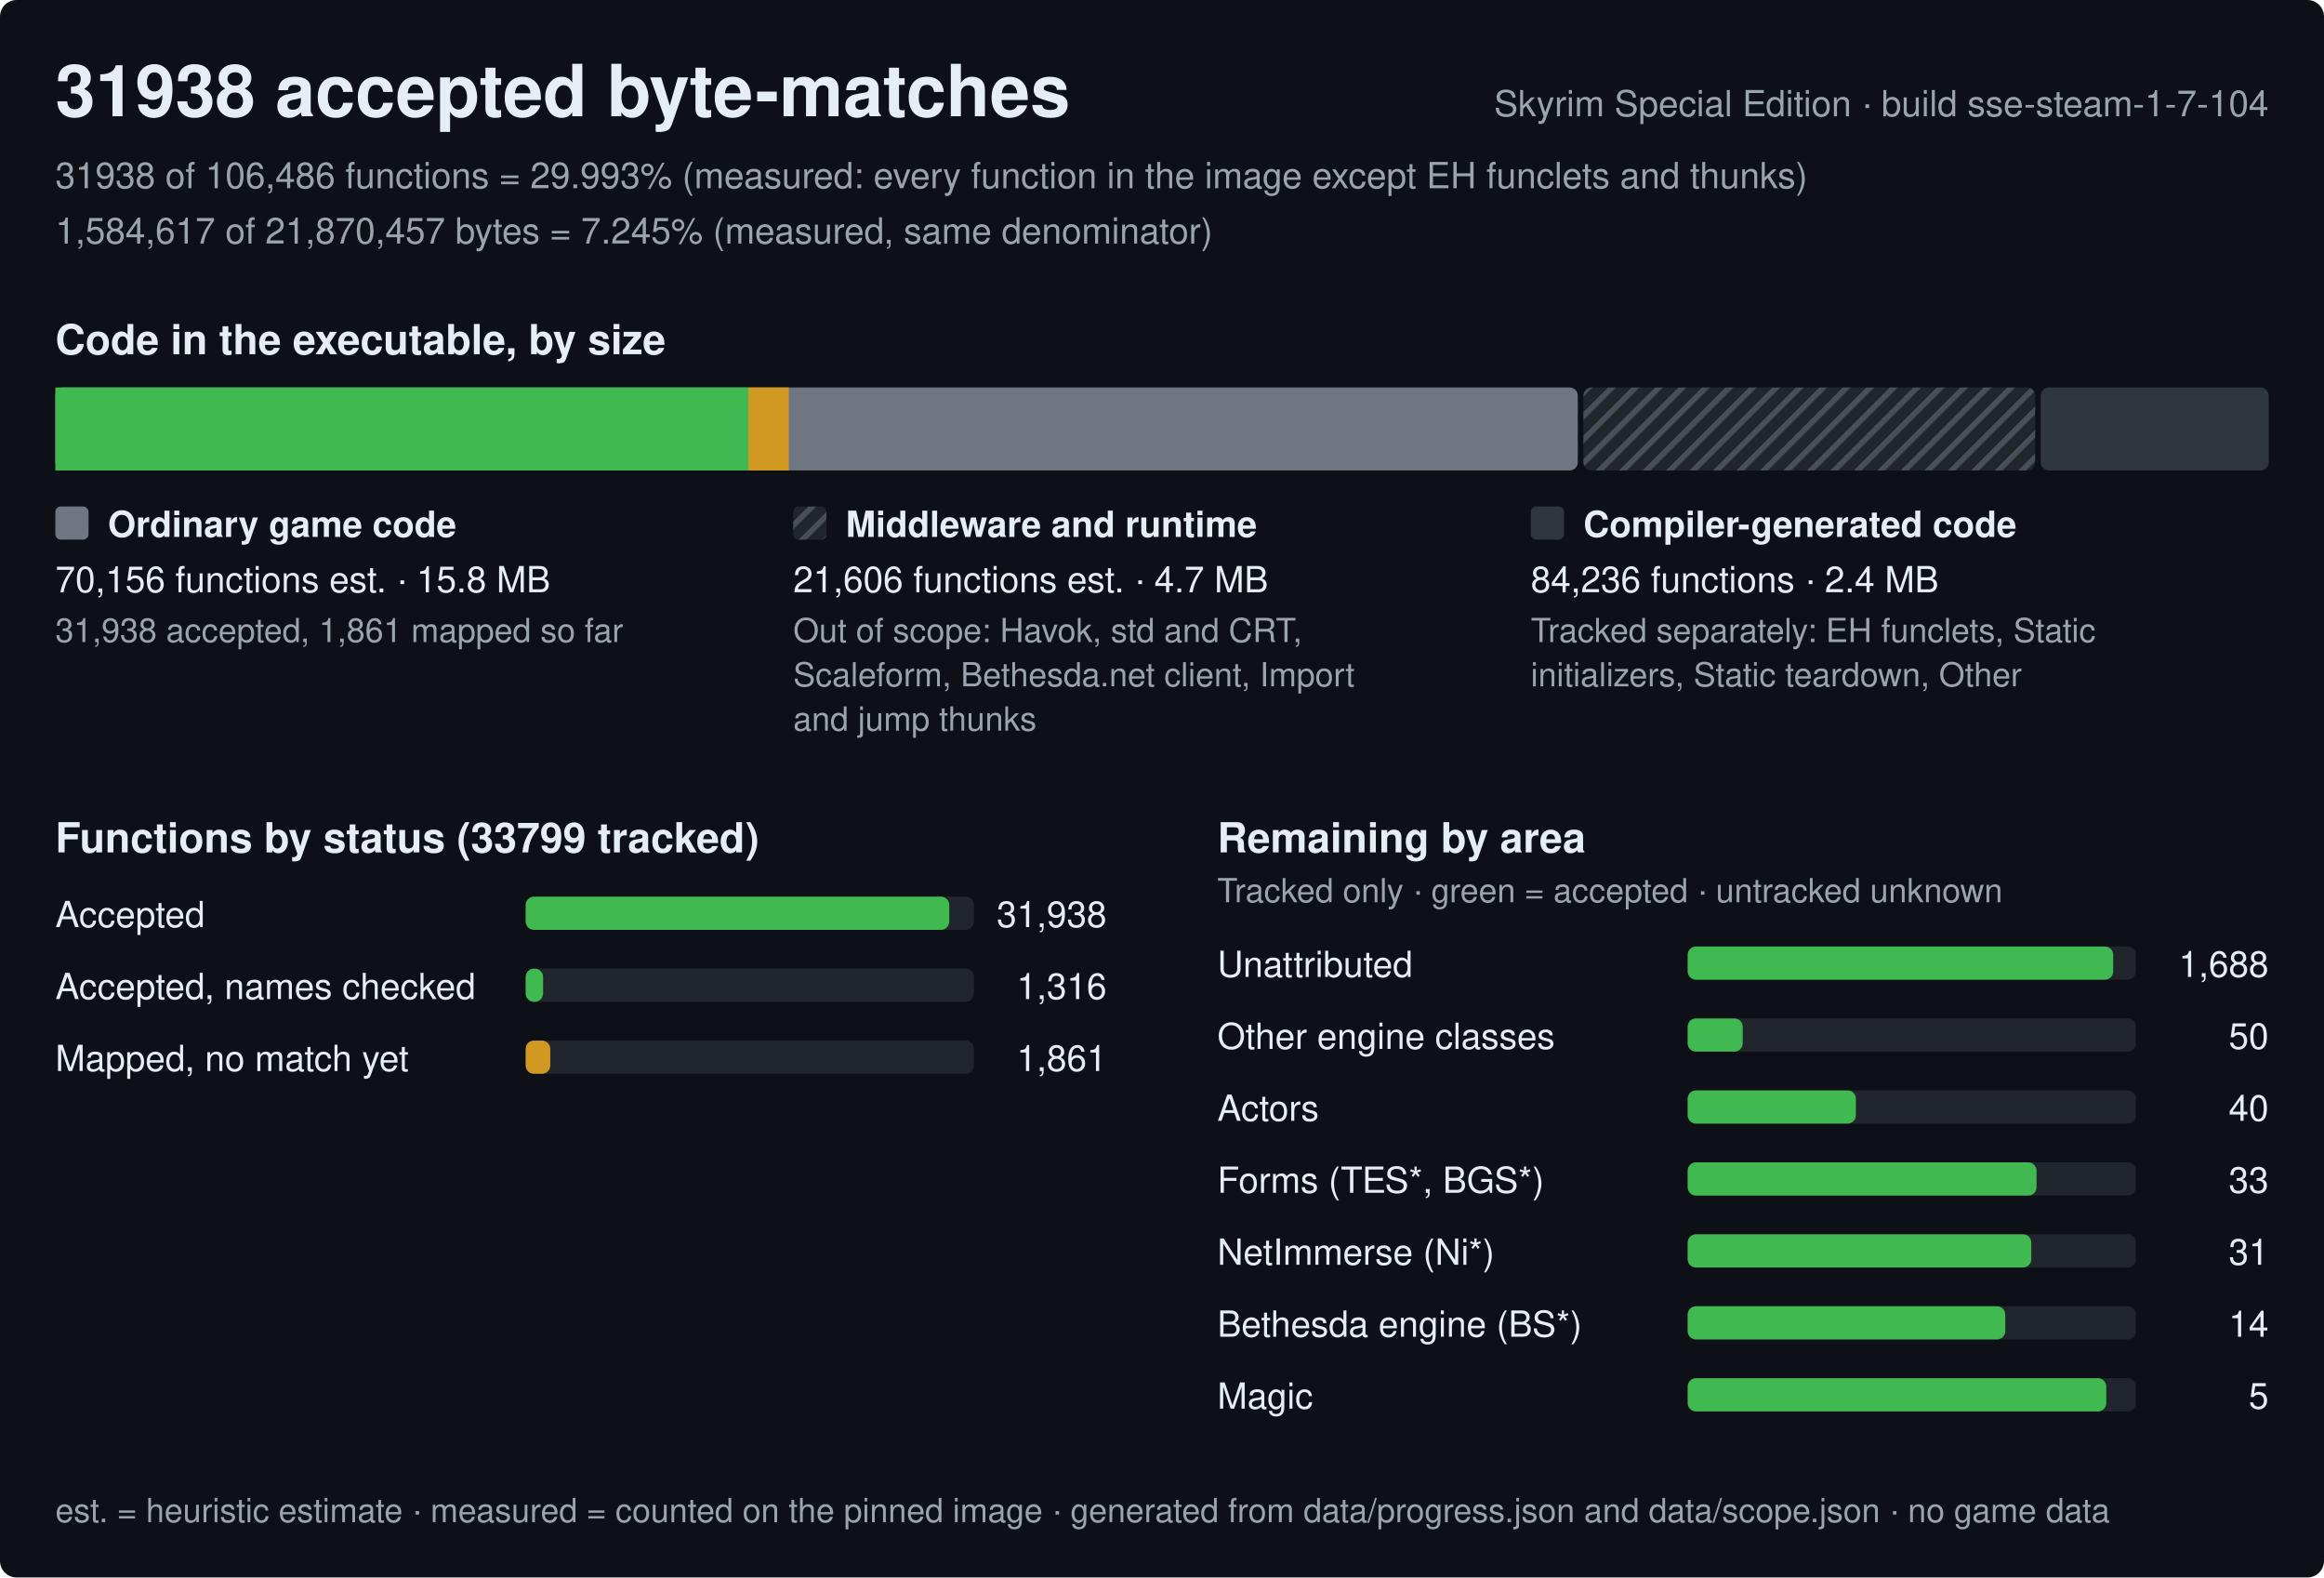
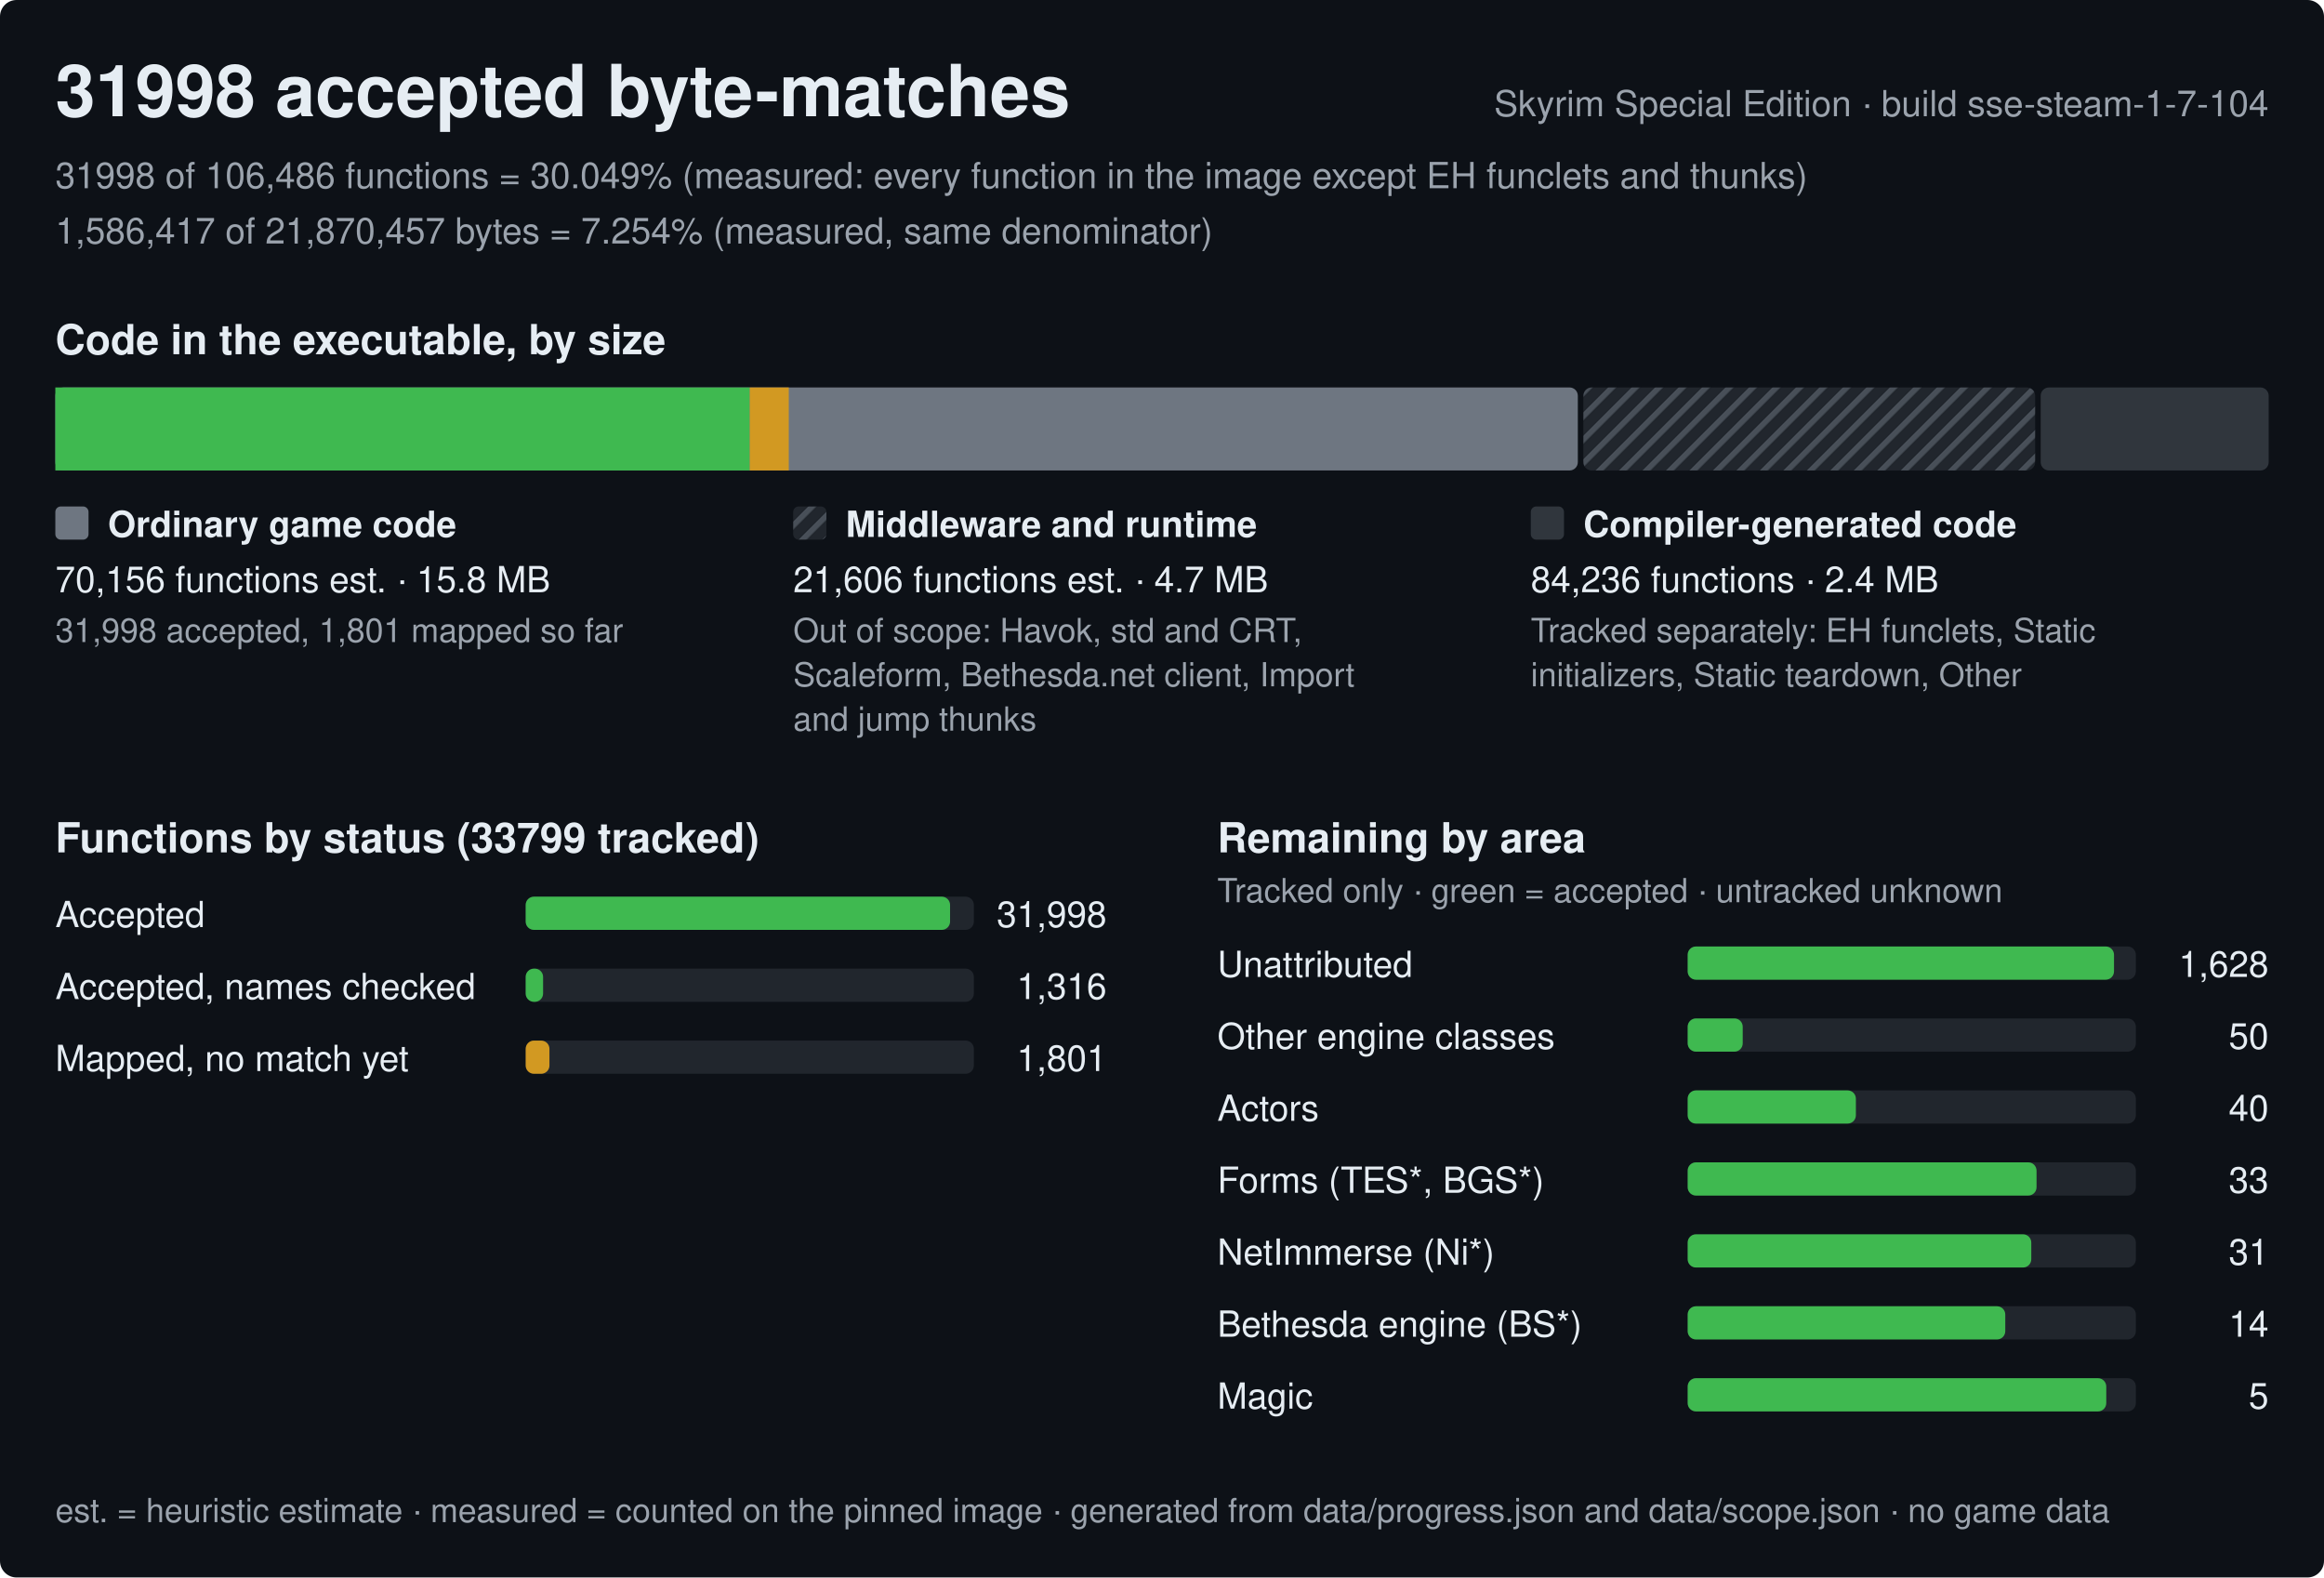
<svg xmlns="http://www.w3.org/2000/svg" width="840" height="570" viewBox="0 0 840 570" role="img" aria-label="Progress of the Skyrim Special Edition byte-matching reconstruction, build sse-steam-1-7-104">
  <style>text{font-family:-apple-system,BlinkMacSystemFont,'Segoe UI',Helvetica,Arial,sans-serif;fill:#e6edf3;white-space:pre}.h{font-size:26px;font-weight:600}.st{font-size:15px;font-weight:600}.lb{font-size:13px;font-weight:600}.bl{font-size:12px;font-weight:600;stroke:#0d1117;stroke-width:3px;paint-order:stroke;stroke-linejoin:round}.rl{font-size:13px}.fn{font-size:12px;fill:#9ba3ad}.mu{fill:#9ba3ad}</style>
  <defs>
    <pattern id="hx" width="6" height="6" patternUnits="userSpaceOnUse" patternTransform="rotate(45)">
      <rect width="6" height="6" fill="#21262d" />
      <rect width="2" height="6" fill="#484f58" />
    </pattern>
  </defs>
  <rect width="840" height="570" rx="6" fill="#0d1117" />
-   <text x="20" y="42" class="h">31938 accepted byte-matches</text>
+   <text x="20" y="42" class="h">31998 accepted byte-matches</text>
  <text x="820" y="42" class="rl mu" text-anchor="end">Skyrim Special Edition · build sse-steam-1-7-104</text>
-   <text x="20" y="68" class="rl mu">31938 of 106,486 functions = 29.993% (measured: every function in the image except EH funclets and thunks)</text>
-   <text x="20" y="88" class="rl mu">1,584,617 of 21,870,457 bytes = 7.245% (measured, same denominator)</text>
+   <text x="20" y="68" class="rl mu">31998 of 106,486 functions = 30.049% (measured: every function in the image except EH funclets and thunks)</text>
+   <text x="20" y="88" class="rl mu">1,586,417 of 21,870,457 bytes = 7.254% (measured, same denominator)</text>
  <text x="20" y="128" class="st">Code in the executable, by size</text>
  <rect x="20" y="140" width="550.3" height="30" rx="3" fill="#6e7681" />
-   <rect x="20" y="140" width="250.5" height="30" fill="#3fb950" />
-   <rect x="270.5" y="140" width="14.6" height="30" fill="#d29922" />
+   <rect x="20" y="140" width="251" height="30" fill="#3fb950" />
+   <rect x="271" y="140" width="14.1" height="30" fill="#d29922" />
  <rect x="572.3" y="140" width="163.3" height="30" rx="3" fill="url(#hx)" />
  <rect x="737.6" y="140" width="82.4" height="30" rx="3" fill="#30363d" />
  <rect x="20" y="183" width="12" height="12" rx="2" fill="#6e7681" />
  <text x="39" y="194" class="lb">Ordinary game code</text>
  <text x="20" y="214" class="rl">70,156 functions est. · 15.8 MB</text>
-   <text x="20" y="232" class="fn">31,938 accepted, 1,861 mapped so far</text>
+   <text x="20" y="232" class="fn">31,998 accepted, 1,801 mapped so far</text>
  <rect x="286.7" y="183" width="12" height="12" rx="2" fill="url(#hx)" />
  <text x="305.7" y="194" class="lb">Middleware and runtime</text>
  <text x="286.7" y="214" class="rl">21,606 functions est. · 4.7 MB</text>
  <text x="286.7" y="232" class="fn">Out of scope: Havok, std and CRT,</text>
  <text x="286.7" y="248" class="fn">Scaleform, Bethesda.net client, Import</text>
  <text x="286.7" y="264" class="fn">and jump thunks</text>
  <rect x="553.3" y="183" width="12" height="12" rx="2" fill="#30363d" />
  <text x="572.3" y="194" class="lb">Compiler-generated code</text>
  <text x="553.3" y="214" class="rl">84,236 functions · 2.4 MB</text>
  <text x="553.3" y="232" class="fn">Tracked separately: EH funclets, Static</text>
  <text x="553.3" y="248" class="fn">initializers, Static teardown, Other</text>
  <text x="20" y="308" class="st">Functions by status (33799 tracked)</text>
  <text x="20" y="335" class="rl">Accepted</text>
  <rect x="190" y="324" width="162.0" height="12" rx="3" fill="#21262d" />
-   <rect x="190" y="324" width="153.1" height="12" rx="3" fill="#3fb950" />
-   <text x="400.0" y="335" class="rl" text-anchor="end">31,938</text>
+   <rect x="190" y="324" width="153.4" height="12" rx="3" fill="#3fb950" />
+   <text x="400.0" y="335" class="rl" text-anchor="end">31,998</text>
  <text x="20" y="361" class="rl">Accepted, names checked</text>
  <rect x="190" y="350" width="162.0" height="12" rx="3" fill="#21262d" />
  <rect x="190" y="350" width="6.3" height="12" rx="3" fill="#3fb950" />
  <text x="400.0" y="361" class="rl" text-anchor="end">1,316</text>
  <text x="20" y="387" class="rl">Mapped, no match yet</text>
  <rect x="190" y="376" width="162.0" height="12" rx="3" fill="#21262d" />
-   <rect x="190" y="376" width="8.9" height="12" rx="3" fill="#d29922" />
-   <text x="400.0" y="387" class="rl" text-anchor="end">1,861</text>
+   <rect x="190" y="376" width="8.6" height="12" rx="3" fill="#d29922" />
+   <text x="400.0" y="387" class="rl" text-anchor="end">1,801</text>
  <text x="440.0" y="308" class="st">Remaining by area</text>
  <text x="440.0" y="326" class="fn">Tracked only · green = accepted · untracked unknown</text>
  <text x="440.0" y="353" class="rl">Unattributed</text>
  <rect x="610.0" y="342" width="162.0" height="12" rx="3" fill="#21262d" />
-   <rect x="610.0" y="342" width="153.8" height="12" rx="3" fill="#3fb950" />
-   <text x="820.0" y="353" class="rl" text-anchor="end">1,688</text>
+   <rect x="610.0" y="342" width="154.1" height="12" rx="3" fill="#3fb950" />
+   <text x="820.0" y="353" class="rl" text-anchor="end">1,628</text>
  <text x="440.0" y="379" class="rl">Other engine classes</text>
  <rect x="610.0" y="368" width="162.0" height="12" rx="3" fill="#21262d" />
  <rect x="610.0" y="368" width="19.9" height="12" rx="3" fill="#3fb950" />
  <text x="820.0" y="379" class="rl" text-anchor="end">50</text>
  <text x="440.0" y="405" class="rl">Actors</text>
  <rect x="610.0" y="394" width="162.0" height="12" rx="3" fill="#21262d" />
  <rect x="610.0" y="394" width="60.8" height="12" rx="3" fill="#3fb950" />
  <text x="820.0" y="405" class="rl" text-anchor="end">40</text>
  <text x="440.0" y="431" class="rl">Forms (TES*, BGS*)</text>
  <rect x="610.0" y="420" width="162.0" height="12" rx="3" fill="#21262d" />
  <rect x="610.0" y="420" width="126.1" height="12" rx="3" fill="#3fb950" />
  <text x="820.0" y="431" class="rl" text-anchor="end">33</text>
  <text x="440.0" y="457" class="rl">NetImmerse (Ni*)</text>
  <rect x="610.0" y="446" width="162.0" height="12" rx="3" fill="#21262d" />
  <rect x="610.0" y="446" width="124.2" height="12" rx="3" fill="#3fb950" />
  <text x="820.0" y="457" class="rl" text-anchor="end">31</text>
  <text x="440.0" y="483" class="rl">Bethesda engine (BS*)</text>
  <rect x="610.0" y="472" width="162.0" height="12" rx="3" fill="#21262d" />
  <rect x="610.0" y="472" width="114.8" height="12" rx="3" fill="#3fb950" />
  <text x="820.0" y="483" class="rl" text-anchor="end">14</text>
  <text x="440.0" y="509" class="rl">Magic</text>
  <rect x="610.0" y="498" width="162.0" height="12" rx="3" fill="#21262d" />
  <rect x="610.0" y="498" width="151.3" height="12" rx="3" fill="#3fb950" />
  <text x="820.0" y="509" class="rl" text-anchor="end">5</text>
  <text x="20" y="550" class="fn">est. = heuristic estimate · measured = counted on the pinned image · generated from data/progress.json and data/scope.json · no game data</text>
</svg>
